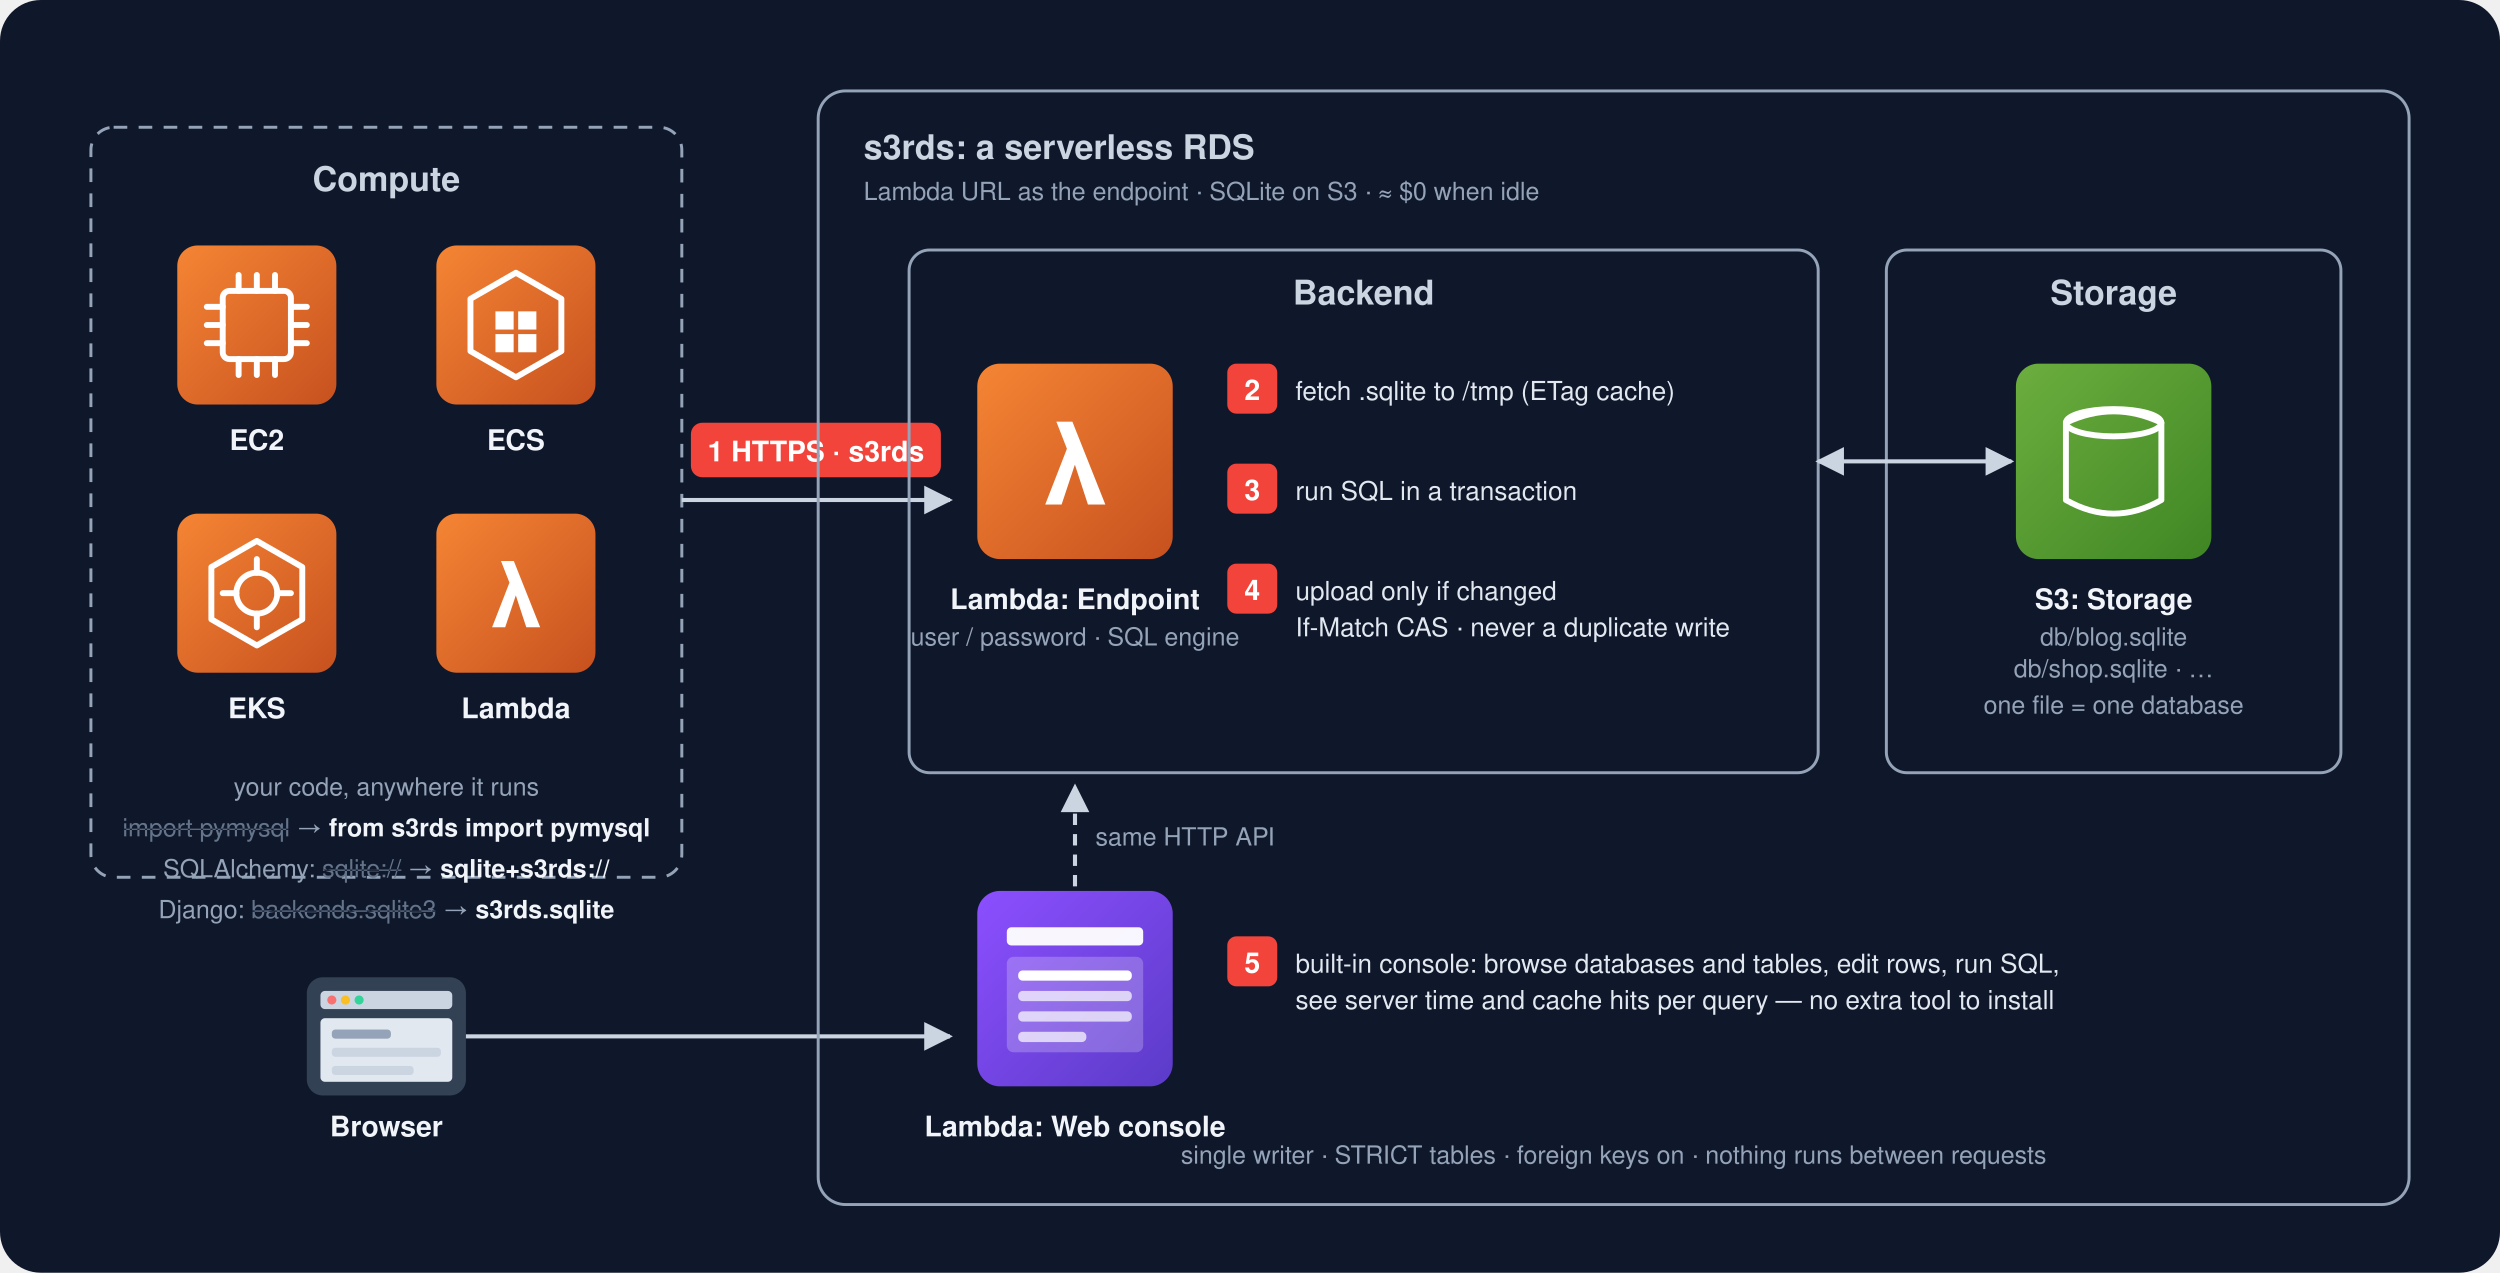
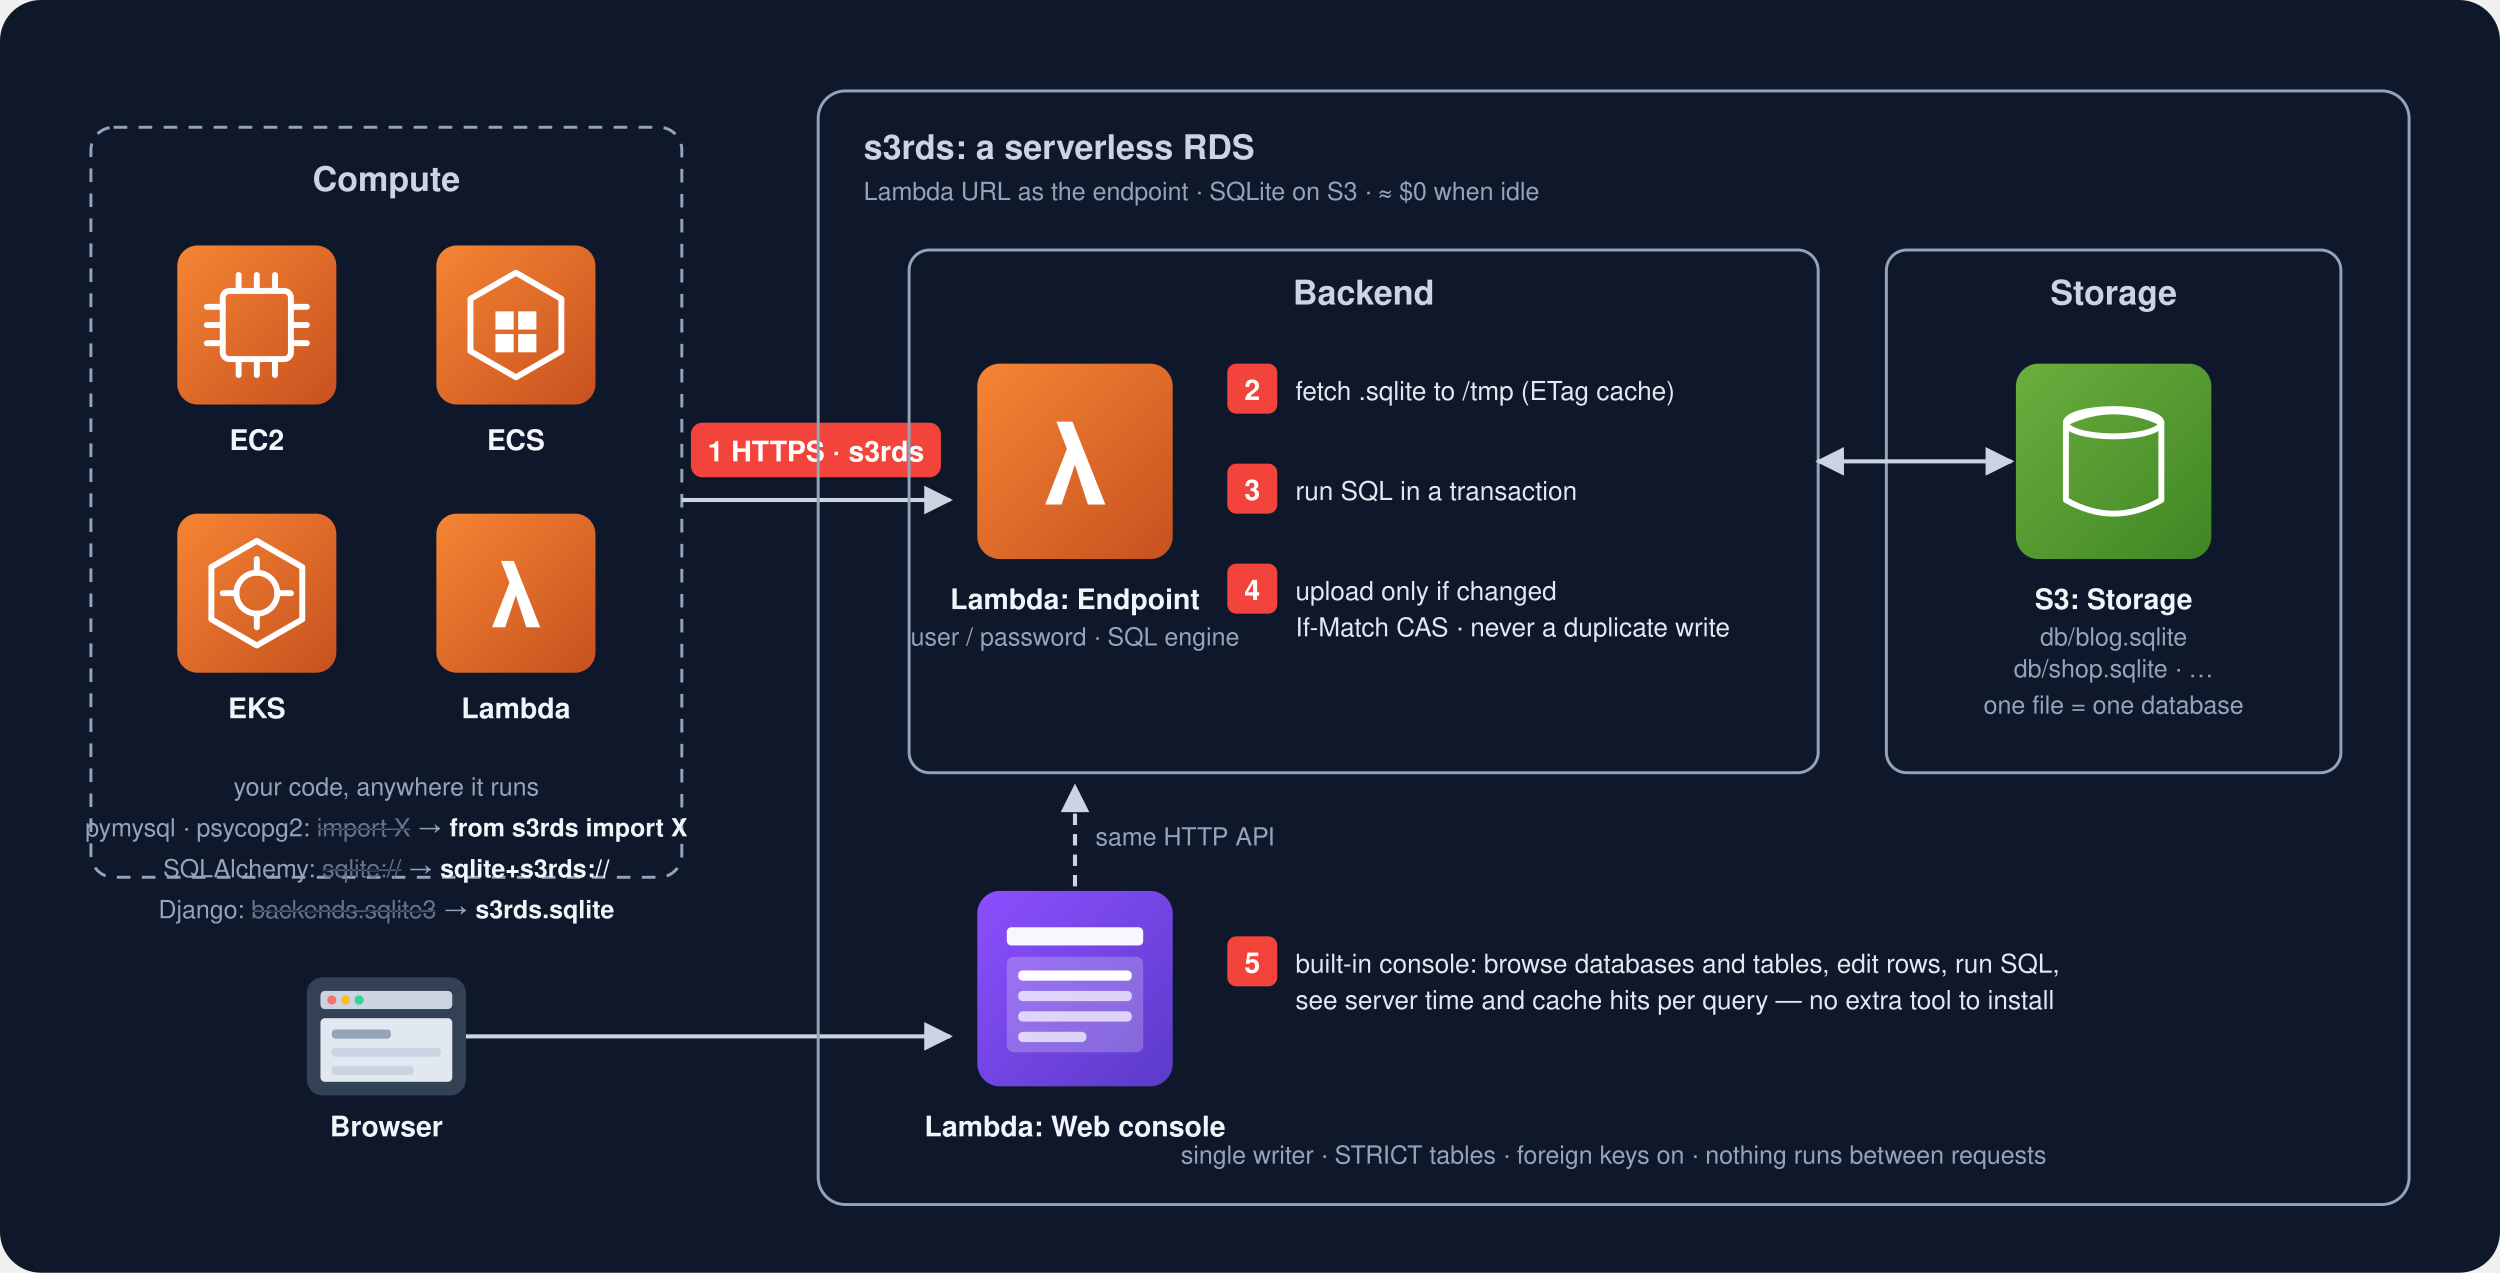
<svg xmlns="http://www.w3.org/2000/svg" viewBox="0 0 1100 560" width="1100" height="560" font-family="-apple-system, 'Segoe UI', Helvetica, Arial, sans-serif">
  <defs>
    <linearGradient id="gCompute" x1="0" y1="0" x2="1" y2="1">
      <stop offset="0" stop-color="#F58534" />
      <stop offset="1" stop-color="#C7511F" />
    </linearGradient>
    <linearGradient id="gStorage" x1="0" y1="0" x2="1" y2="1">
      <stop offset="0" stop-color="#6CAE3E" />
      <stop offset="1" stop-color="#3F8624" />
    </linearGradient>
    <linearGradient id="gConsole" x1="0" y1="0" x2="1" y2="1">
      <stop offset="0" stop-color="#8C4FFF" />
      <stop offset="1" stop-color="#5B3BC8" />
    </linearGradient>
    <marker id="arrow" viewBox="0 0 10 10" refX="9" refY="5" markerWidth="7" markerHeight="7" orient="auto-start-reverse">
      <path d="M0,0 L10,5 L0,10 z" fill="#CBD5E1" />
    </marker>
    <style>
      .group  { fill: none; stroke: #94A3B8; stroke-width: 1.3; }
      .gtitle { font-size: 15px; font-weight: 600; fill: #CBD5E1; }
      .label  { font-size: 12.5px; font-weight: 600; fill: #F1F5F9; }
      .sub    { font-size: 11px; fill: #94A3B8; }
      .edge   { fill: none; stroke: #CBD5E1; stroke-width: 1.8; }
      .callout      { fill: #F2443B; }
      .callout-text { font-size: 12.5px; font-weight: 600; fill: #FFFFFF; }
      .step   { font-size: 11.5px; fill: #E2E8F0; }
      .glyph  { fill: none; stroke: #FFFFFF; stroke-width: 2.6; stroke-linejoin: round; stroke-linecap: round; }
    </style>
  </defs>
  <rect width="1100" height="560" rx="18" fill="#0F172A" />
  <rect x="40" y="56" width="260" height="330" rx="10" class="group" stroke-dasharray="6 5" />
  <text x="170" y="84" text-anchor="middle" class="gtitle">Compute</text>
  <g transform="translate(78,108)">
    <rect width="70" height="70" rx="9" fill="url(#gCompute)" />
    <rect x="20" y="20" width="30" height="30" rx="3" class="glyph" />
    <path d="M27 20v-7 M35 20v-7 M43 20v-7 M27 50v7 M35 50v7 M43 50v7 M20 27h-7 M20 35h-7 M20 43h-7 M50 27h7 M50 35h7 M50 43h7" class="glyph" stroke-width="2" />
    <text x="35" y="90" text-anchor="middle" class="label">EC2</text>
  </g>
  <g transform="translate(192,108)">
    <rect width="70" height="70" rx="9" fill="url(#gCompute)" />
    <path d="M35 12 L55 23.5 V46.5 L35 58 L15 46.5 V23.5 Z" class="glyph" />
    <rect x="26" y="29" width="8" height="8" fill="#FFFFFF" />
    <rect x="36" y="29" width="8" height="8" fill="#FFFFFF" />
    <rect x="26" y="39" width="8" height="8" fill="#FFFFFF" />
    <rect x="36" y="39" width="8" height="8" fill="#FFFFFF" />
    <text x="35" y="90" text-anchor="middle" class="label">ECS</text>
  </g>
  <g transform="translate(78,226)">
    <rect width="70" height="70" rx="9" fill="url(#gCompute)" />
    <path d="M35 12 L55 23.5 V46.5 L35 58 L15 46.5 V23.5 Z" class="glyph" />
    <circle cx="35" cy="35" r="9" class="glyph" />
    <path d="M35 26v-6 M35 44v6 M26 35h-6 M44 35h6" class="glyph" stroke-width="2" />
    <text x="35" y="90" text-anchor="middle" class="label">EKS</text>
  </g>
  <g transform="translate(192,226)">
    <rect width="70" height="70" rx="9" fill="url(#gCompute)" />
    <text x="35" y="50" text-anchor="middle" font-size="40" font-weight="700" fill="#FFFFFF">λ</text>
    <text x="35" y="90" text-anchor="middle" class="label">Lambda</text>
  </g>
  <text x="170" y="350" text-anchor="middle" class="sub">your code, anywhere it runs</text>
-   <text x="170" y="368" text-anchor="middle" class="sub">
-     <tspan text-decoration="line-through" fill="#64748B">import pymysql</tspan>  →  <tspan fill="#F1F5F9" font-weight="600">from s3rds import pymysql</tspan>
+   <text x="170" y="368" text-anchor="middle" class="sub">pymysql · psycopg2: <tspan text-decoration="line-through" fill="#64748B">import X</tspan>  →  <tspan fill="#F1F5F9" font-weight="600">from s3rds import X</tspan>
  </text>
  <text x="170" y="386" text-anchor="middle" class="sub">SQLAlchemy: <tspan text-decoration="line-through" fill="#64748B">sqlite://</tspan>  →  <tspan fill="#F1F5F9" font-weight="600">sqlite+s3rds://</tspan>
  </text>
  <text x="170" y="404" text-anchor="middle" class="sub">Django: <tspan text-decoration="line-through" fill="#64748B">backends.sqlite3</tspan>  →  <tspan fill="#F1F5F9" font-weight="600">s3rds.sqlite</tspan>
  </text>
  <path d="M300 220 L 418 220" class="edge" marker-end="url(#arrow)" />
  <rect x="304" y="186" width="110" height="24" rx="5" class="callout" />
  <text x="359" y="203" text-anchor="middle" class="callout-text">1  HTTPS · s3rds</text>
  <g transform="translate(135,430)">
    <rect width="70" height="52" rx="7" fill="#334155" />
    <rect x="6" y="6" width="58" height="8" rx="2" fill="#CBD5E1" />
    <circle cx="11" cy="10" r="2" fill="#F87171" />
    <circle cx="17" cy="10" r="2" fill="#FBBF24" />
    <circle cx="23" cy="10" r="2" fill="#34D399" />
    <rect x="6" y="18" width="58" height="28" rx="2" fill="#E2E8F0" />
    <rect x="11" y="23" width="26" height="4" rx="1.5" fill="#94A3B8" />
    <rect x="11" y="31" width="48" height="4" rx="1.5" fill="#CBD5E1" />
    <rect x="11" y="39" width="36" height="4" rx="1.5" fill="#CBD5E1" />
    <text x="35" y="70" text-anchor="middle" class="label">Browser</text>
  </g>
  <path d="M205 456 L 418 456" class="edge" marker-end="url(#arrow)" />
  <rect x="360" y="40" width="700" height="490" rx="12" class="group" stroke="#CBD5E1" stroke-width="1.6" />
  <text x="380" y="70" class="gtitle" font-size="18" fill="#F8FAFC">s3rds: a serverless RDS</text>
  <text x="380" y="88" class="sub">Lambda URL as the endpoint · SQLite on S3 · ≈ $0 when idle</text>
  <rect x="400" y="110" width="400" height="230" rx="9" class="group" />
  <text x="600" y="134" text-anchor="middle" class="gtitle" font-size="13">Backend</text>
  <g transform="translate(430,160)">
    <rect width="86" height="86" rx="10" fill="url(#gCompute)" />
    <text x="43" y="62" text-anchor="middle" font-size="50" font-weight="700" fill="#FFFFFF">λ</text>
    <text x="43" y="108" text-anchor="middle" class="label">Lambda: Endpoint</text>
    <text x="43" y="124" text-anchor="middle" class="sub">user / password · SQL engine</text>
  </g>
  <g transform="translate(540,160)">
    <rect width="22" height="22" rx="4" class="callout" />
    <text x="11" y="16" text-anchor="middle" class="callout-text">2</text>
    <text x="30" y="16" class="step">fetch .sqlite to /tmp (ETag cache)</text>
    <rect y="44" width="22" height="22" rx="4" class="callout" />
    <text x="11" y="60" text-anchor="middle" class="callout-text">3</text>
    <text x="30" y="60" class="step">run SQL in a transaction</text>
    <rect y="88" width="22" height="22" rx="4" class="callout" />
    <text x="11" y="104" text-anchor="middle" class="callout-text">4</text>
    <text x="30" y="104" class="step">upload only if changed</text>
    <text x="30" y="120" class="step">If-Match CAS · never a duplicate write</text>
  </g>
  <rect x="830" y="110" width="200" height="230" rx="9" class="group" />
  <text x="930" y="134" text-anchor="middle" class="gtitle" font-size="13">Storage</text>
  <g transform="translate(887,160)">
    <rect width="86" height="86" rx="10" fill="url(#gStorage)" />
    <path d="M22 26 q21 -10 42 0 v34 q-21 12 -42 0 z" class="glyph" stroke-width="3.2" />
    <ellipse cx="43" cy="26" rx="21" ry="6" class="glyph" stroke-width="3.2" />
    <text x="43" y="108" text-anchor="middle" class="label">S3: Storage</text>
    <text x="43" y="124" text-anchor="middle" class="sub">db/blog.sqlite</text>
    <text x="43" y="138" text-anchor="middle" class="sub">db/shop.sqlite · …</text>
    <text x="43" y="154" text-anchor="middle" class="sub">one file = one database</text>
  </g>
  <path d="M800 203 L 885 203" class="edge" marker-end="url(#arrow)" marker-start="url(#arrow)" />
  <g transform="translate(430,392)">
    <rect width="86" height="86" rx="10" fill="url(#gConsole)" />
    <rect x="13" y="16" width="60" height="8" rx="2" fill="#FFFFFF" opacity="0.95" />
    <rect x="13" y="29" width="60" height="42" rx="3" fill="#FFFFFF" opacity="0.22" />
    <rect x="18" y="35" width="50" height="4.5" rx="2" fill="#FFFFFF" />
    <rect x="18" y="44" width="50" height="4.5" rx="2" fill="#FFFFFF" opacity="0.7" />
    <rect x="18" y="53" width="50" height="4.5" rx="2" fill="#FFFFFF" opacity="0.7" />
    <rect x="18" y="62" width="30" height="4.5" rx="2" fill="#FFFFFF" opacity="0.7" />
    <text x="43" y="108" text-anchor="middle" class="label">Lambda: Web console</text>
  </g>
  <path d="M473 390 L 473 346" class="edge" stroke-dasharray="5 4" marker-end="url(#arrow)" />
  <text x="482" y="372" class="sub">same HTTP API</text>
  <rect x="540" y="412" width="22" height="22" rx="4" class="callout" />
  <text x="551" y="428" text-anchor="middle" class="callout-text">5</text>
  <text x="570" y="428" class="step">built-in console: browse databases and tables, edit rows, run SQL,</text>
  <text x="570" y="444" class="step">see server time and cache hits per query — no extra tool to install</text>
  <text x="710" y="512" text-anchor="middle" class="sub">single writer · STRICT tables · foreign keys on · nothing runs between requests</text>
</svg>
